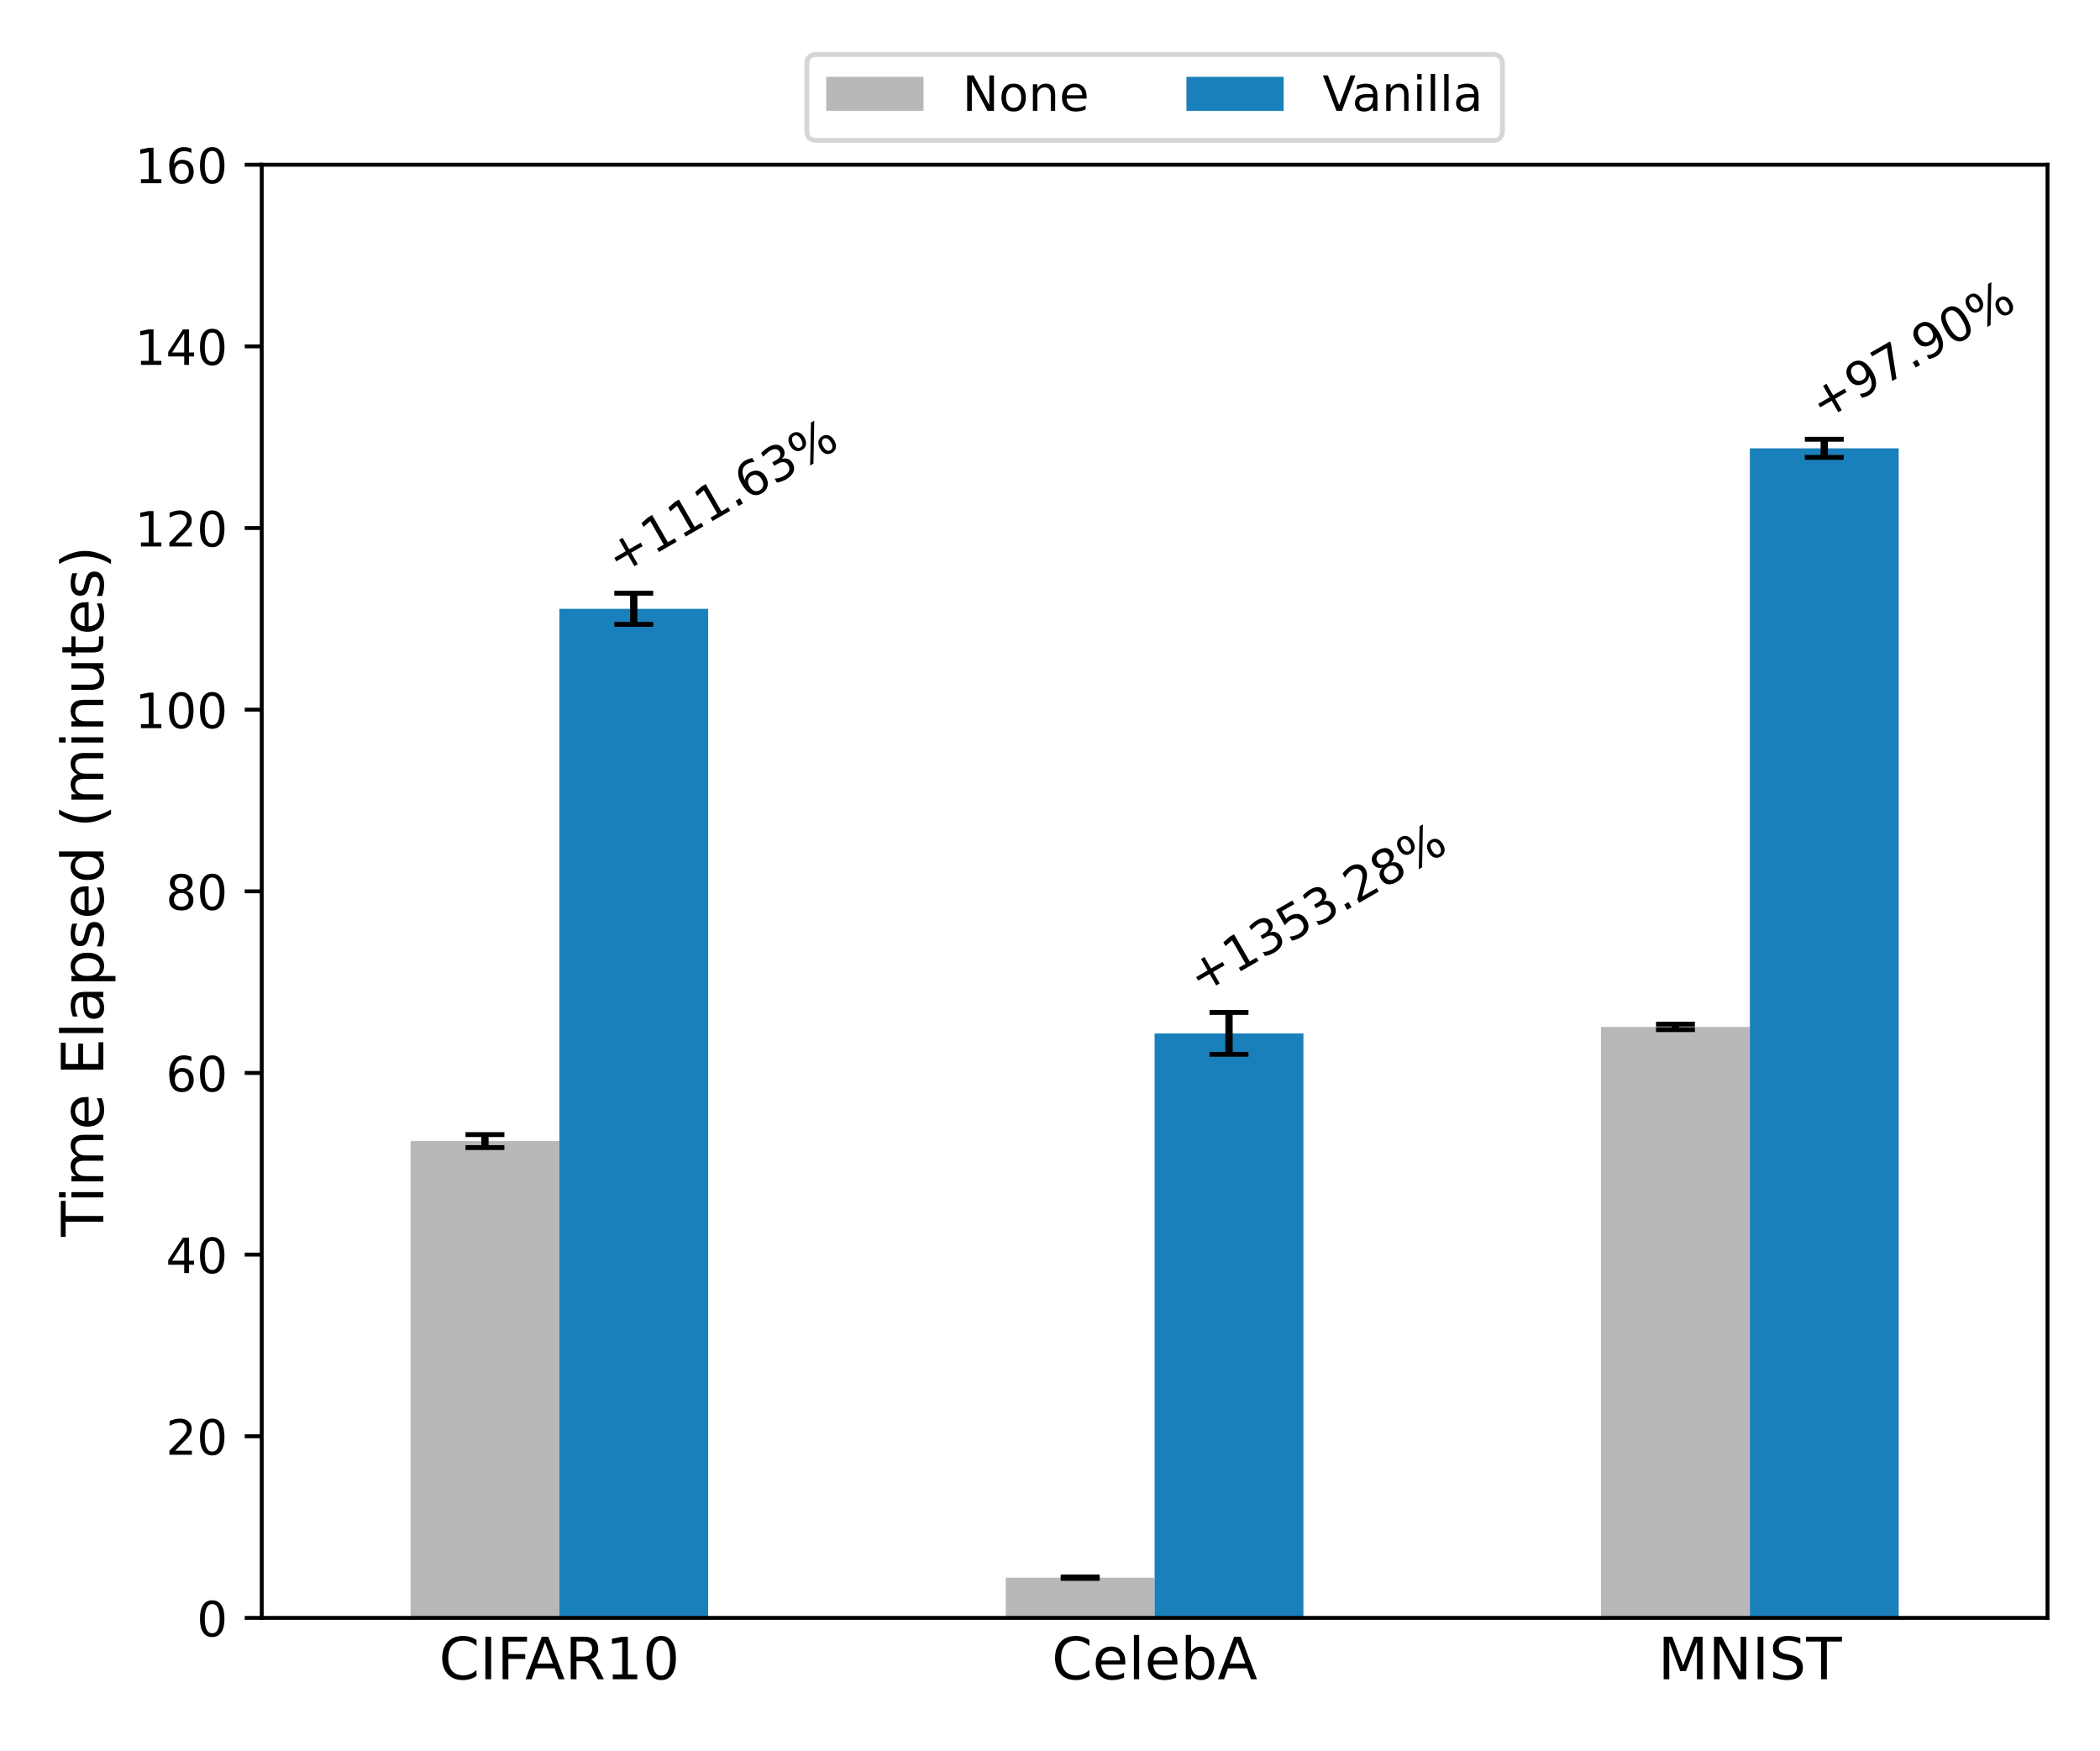
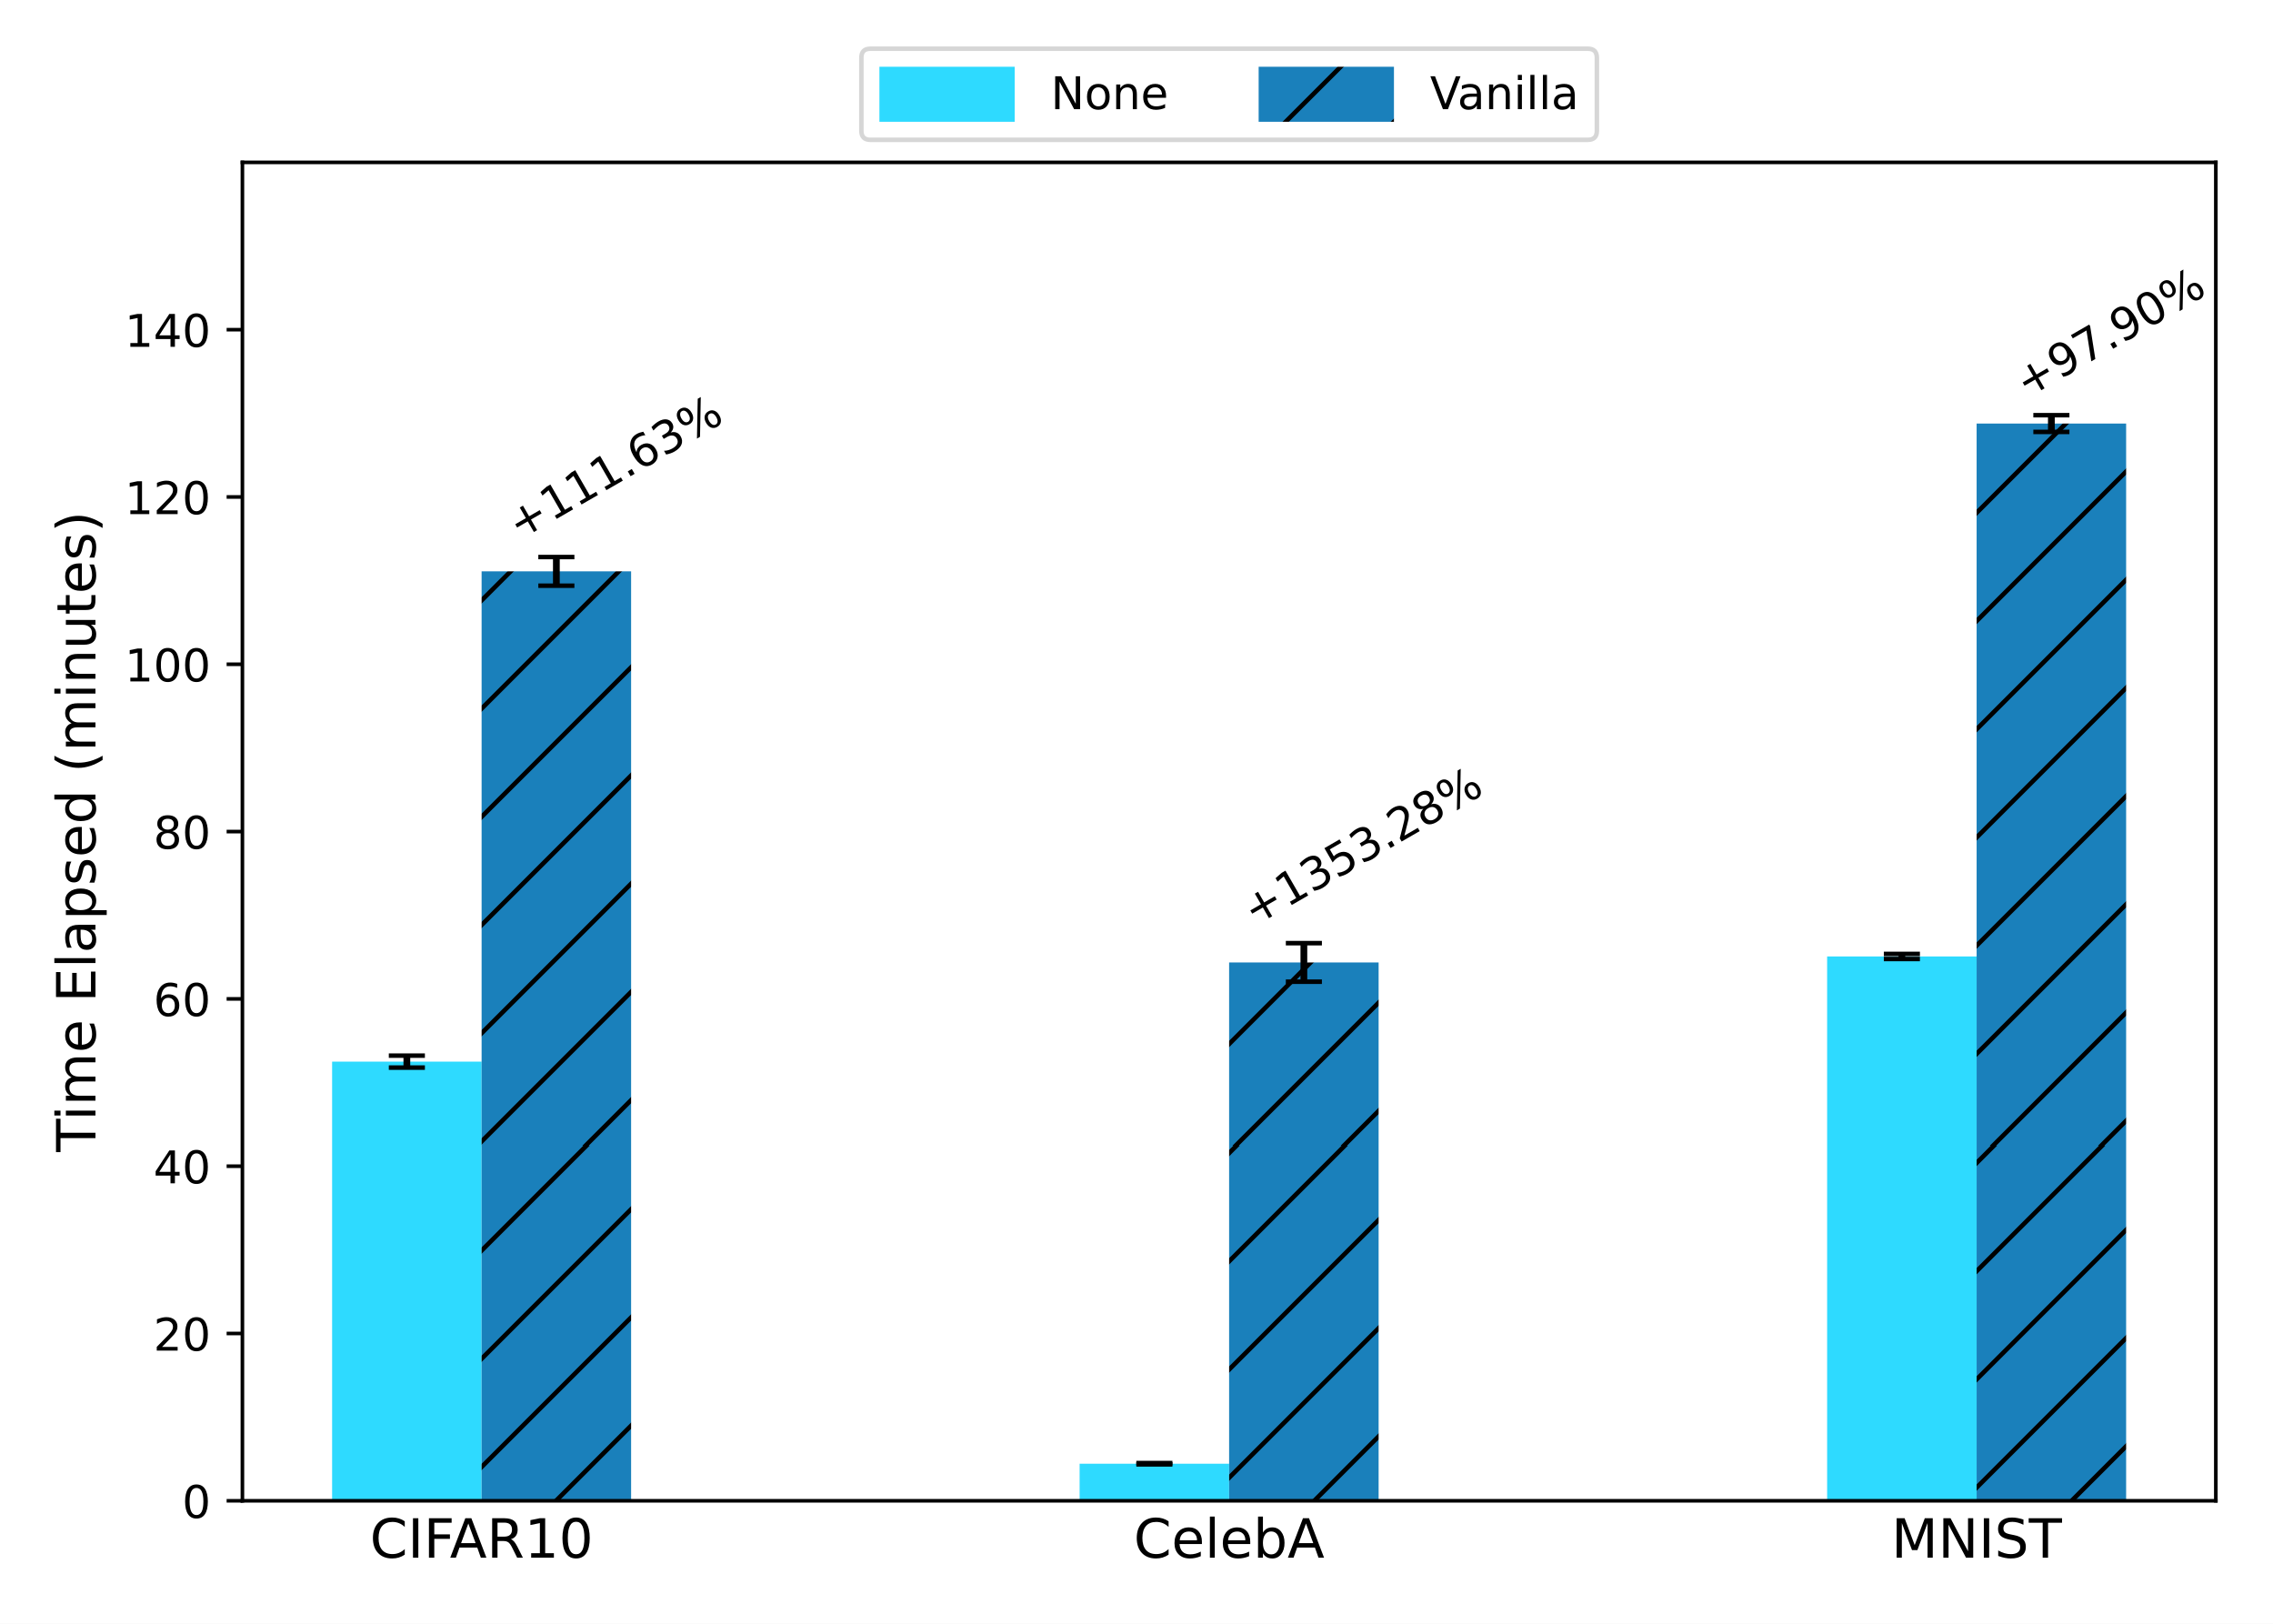
- <svg xmlns="http://www.w3.org/2000/svg" xmlns:xlink="http://www.w3.org/1999/xlink" width="432pt" height="360pt" viewBox="0 0 432 360" version="1.1">
+ <svg xmlns="http://www.w3.org/2000/svg" xmlns:xlink="http://www.w3.org/1999/xlink" width="504pt" height="360pt" viewBox="0 0 504 360" version="1.1">
  <defs>
    <style type="text/css">*{stroke-linejoin: round; stroke-linecap: butt}</style>
  </defs>
  <g id="figure_1">
    <g id="patch_1">
-       <path d="M 0 360  L 432 360  L 432 0  L 0 0  z " style="fill: #ffffff" />
+       <path d="M 0 360  L 504 360  L 504 0  L 0 0  z " style="fill: #ffffff" />
    </g>
    <g id="axes_1">
      <g id="patch_2">
-         <path d="M 53.84 332.74  L 421.2 332.74  L 421.2 33.88  L 53.84 33.88  z " style="fill: #ffffff" />
+         <path d="M 53.75 332.74  L 491.323 332.74  L 491.323 36  L 53.75 36  z " style="fill: #ffffff" />
      </g>
      <g id="patch_3">
-         <path d="M 84.453 332.74  L 115.067 332.74  L 115.067 234.676  L 84.453 234.676  z " clip-path="url(#pe6d49212da)" style="fill: #b8b8b8" />
+         <path d="M 73.64 332.74  L 106.789 332.74  L 106.789 235.371  L 73.64 235.371  z " clip-path="url(#p25a466684d)" style="fill: #2edaff" />
      </g>
      <g id="patch_4">
-         <path d="M 206.907 332.74  L 237.52 332.74  L 237.52 324.468  L 206.907 324.468  z " clip-path="url(#pe6d49212da)" style="fill: #b8b8b8" />
+         <path d="M 239.387 332.74  L 272.537 332.74  L 272.537 324.527  L 239.387 324.527  z " clip-path="url(#p25a466684d)" style="fill: #2edaff" />
      </g>
      <g id="patch_5">
-         <path d="M 329.36 332.74  L 359.973 332.74  L 359.973 211.192  L 329.36 211.192  z " clip-path="url(#pe6d49212da)" style="fill: #b8b8b8" />
+         <path d="M 405.135 332.74  L 438.284 332.74  L 438.284 212.054  L 405.135 212.054  z " clip-path="url(#p25a466684d)" style="fill: #2edaff" />
      </g>
      <g id="patch_6">
-         <path d="M 115.067 332.74  L 145.68 332.74  L 145.68 125.206  L 115.067 125.206  z " clip-path="url(#pe6d49212da)" style="fill: #1a80bb" />
+         <path d="M 106.789 332.74  L 139.939 332.74  L 139.939 126.678  L 106.789 126.678  z " clip-path="url(#p25a466684d)" style="fill: url(#h52b950f463)" />
      </g>
      <g id="patch_7">
-         <path d="M 237.52 332.74  L 268.133 332.74  L 268.133 212.528  L 237.52 212.528  z " clip-path="url(#pe6d49212da)" style="fill: #1a80bb" />
+         <path d="M 272.537 332.74  L 305.686 332.74  L 305.686 213.38  L 272.537 213.38  z " clip-path="url(#p25a466684d)" style="fill: url(#h52b950f463)" />
      </g>
      <g id="patch_8">
-         <path d="M 359.973 332.74  L 390.587 332.74  L 390.587 92.201  L 359.973 92.201  z " clip-path="url(#pe6d49212da)" style="fill: #1a80bb" />
+         <path d="M 438.284 332.74  L 471.434 332.74  L 471.434 93.907  L 438.284 93.907  z " clip-path="url(#p25a466684d)" style="fill: url(#h52b950f463)" />
      </g>
      <g id="matplotlib.axis_1">
        <g id="xtick_1">
          <g id="line2d_1" />
          <g id="text_1">
-             <g transform="translate(90.2951 345.3581) scale(0.12 -0.12)">
+             <g transform="translate(82.01765 345.3581) scale(0.12 -0.12)">
              <defs>
                <path id="DejaVuSans-43" d="M 4122 4306  L 4122 3641  Q 3803 3938 3442 4084  Q 3081 4231 2675 4231  Q 1875 4231 1450 3742  Q 1025 3253 1025 2328  Q 1025 1406 1450 917  Q 1875 428 2675 428  Q 3081 428 3442 575  Q 3803 722 4122 1019  L 4122 359  Q 3791 134 3420 21  Q 3050 -91 2638 -91  Q 1578 -91 968 557  Q 359 1206 359 2328  Q 359 3453 968 4101  Q 1578 4750 2638 4750  Q 3056 4750 3426 4639  Q 3797 4528 4122 4306  z " transform="scale(0.015625)" />
                <path id="DejaVuSans-49" d="M 628 4666  L 1259 4666  L 1259 0  L 628 0  L 628 4666  z " transform="scale(0.015625)" />
                <path id="DejaVuSans-46" d="M 628 4666  L 3309 4666  L 3309 4134  L 1259 4134  L 1259 2759  L 3109 2759  L 3109 2228  L 1259 2228  L 1259 0  L 628 0  L 628 4666  z " transform="scale(0.015625)" />
                <path id="DejaVuSans-41" d="M 2188 4044  L 1331 1722  L 3047 1722  L 2188 4044  z M 1831 4666  L 2547 4666  L 4325 0  L 3669 0  L 3244 1197  L 1141 1197  L 716 0  L 50 0  L 1831 4666  z " transform="scale(0.015625)" />
                <path id="DejaVuSans-52" d="M 2841 2188  Q 3044 2119 3236 1894  Q 3428 1669 3622 1275  L 4263 0  L 3584 0  L 2988 1197  Q 2756 1666 2539 1819  Q 2322 1972 1947 1972  L 1259 1972  L 1259 0  L 628 0  L 628 4666  L 2053 4666  Q 2853 4666 3247 4331  Q 3641 3997 3641 3322  Q 3641 2881 3436 2590  Q 3231 2300 2841 2188  z M 1259 4147  L 1259 2491  L 2053 2491  Q 2509 2491 2742 2702  Q 2975 2913 2975 3322  Q 2975 3731 2742 3939  Q 2509 4147 2053 4147  L 1259 4147  z " transform="scale(0.015625)" />
                <path id="DejaVuSans-31" d="M 794 531  L 1825 531  L 1825 4091  L 703 3866  L 703 4441  L 1819 4666  L 2450 4666  L 2450 531  L 3481 531  L 3481 0  L 794 0  L 794 531  z " transform="scale(0.015625)" />
                <path id="DejaVuSans-30" d="M 2034 4250  Q 1547 4250 1301 3770  Q 1056 3291 1056 2328  Q 1056 1369 1301 889  Q 1547 409 2034 409  Q 2525 409 2770 889  Q 3016 1369 3016 2328  Q 3016 3291 2770 3770  Q 2525 4250 2034 4250  z M 2034 4750  Q 2819 4750 3233 4129  Q 3647 3509 3647 2328  Q 3647 1150 3233 529  Q 2819 -91 2034 -91  Q 1250 -91 836 529  Q 422 1150 422 2328  Q 422 3509 836 4129  Q 1250 4750 2034 4750  z " transform="scale(0.015625)" />
              </defs>
              <use xlink:href="#DejaVuSans-43" />
              <use xlink:href="#DejaVuSans-49" x="69.824" />
              <use xlink:href="#DejaVuSans-46" x="99.316" />
              <use xlink:href="#DejaVuSans-41" x="147.711" />
              <use xlink:href="#DejaVuSans-52" x="216.119" />
              <use xlink:href="#DejaVuSans-31" x="285.602" />
              <use xlink:href="#DejaVuSans-30" x="349.225" />
            </g>
          </g>
        </g>
        <g id="xtick_2">
          <g id="line2d_2" />
          <g id="text_2">
-             <g transform="translate(216.3663 345.3581) scale(0.12 -0.12)">
+             <g transform="translate(251.383 345.3581) scale(0.12 -0.12)">
              <defs>
                <path id="DejaVuSans-65" d="M 3597 1894  L 3597 1613  L 953 1613  Q 991 1019 1311 708  Q 1631 397 2203 397  Q 2534 397 2845 478  Q 3156 559 3463 722  L 3463 178  Q 3153 47 2828 -22  Q 2503 -91 2169 -91  Q 1331 -91 842 396  Q 353 884 353 1716  Q 353 2575 817 3079  Q 1281 3584 2069 3584  Q 2775 3584 3186 3129  Q 3597 2675 3597 1894  z M 3022 2063  Q 3016 2534 2758 2815  Q 2500 3097 2075 3097  Q 1594 3097 1305 2825  Q 1016 2553 972 2059  L 3022 2063  z " transform="scale(0.015625)" />
                <path id="DejaVuSans-6c" d="M 603 4863  L 1178 4863  L 1178 0  L 603 0  L 603 4863  z " transform="scale(0.015625)" />
                <path id="DejaVuSans-62" d="M 3116 1747  Q 3116 2381 2855 2742  Q 2594 3103 2138 3103  Q 1681 3103 1420 2742  Q 1159 2381 1159 1747  Q 1159 1113 1420 752  Q 1681 391 2138 391  Q 2594 391 2855 752  Q 3116 1113 3116 1747  z M 1159 2969  Q 1341 3281 1617 3432  Q 1894 3584 2278 3584  Q 2916 3584 3314 3078  Q 3713 2572 3713 1747  Q 3713 922 3314 415  Q 2916 -91 2278 -91  Q 1894 -91 1617 61  Q 1341 213 1159 525  L 1159 0  L 581 0  L 581 4863  L 1159 4863  L 1159 2969  z " transform="scale(0.015625)" />
              </defs>
              <use xlink:href="#DejaVuSans-43" />
              <use xlink:href="#DejaVuSans-65" x="69.824" />
              <use xlink:href="#DejaVuSans-6c" x="131.348" />
              <use xlink:href="#DejaVuSans-65" x="159.131" />
              <use xlink:href="#DejaVuSans-62" x="220.654" />
              <use xlink:href="#DejaVuSans-41" x="284.131" />
            </g>
          </g>
        </g>
        <g id="xtick_3">
          <g id="line2d_3" />
          <g id="text_3">
-             <g transform="translate(341.064 345.3581) scale(0.12 -0.12)">
+             <g transform="translate(419.3749 345.3581) scale(0.12 -0.12)">
              <defs>
                <path id="DejaVuSans-4d" d="M 628 4666  L 1569 4666  L 2759 1491  L 3956 4666  L 4897 4666  L 4897 0  L 4281 0  L 4281 4097  L 3078 897  L 2444 897  L 1241 4097  L 1241 0  L 628 0  L 628 4666  z " transform="scale(0.015625)" />
                <path id="DejaVuSans-4e" d="M 628 4666  L 1478 4666  L 3547 763  L 3547 4666  L 4159 4666  L 4159 0  L 3309 0  L 1241 3903  L 1241 0  L 628 0  L 628 4666  z " transform="scale(0.015625)" />
                <path id="DejaVuSans-53" d="M 3425 4513  L 3425 3897  Q 3066 4069 2747 4153  Q 2428 4238 2131 4238  Q 1616 4238 1336 4038  Q 1056 3838 1056 3469  Q 1056 3159 1242 3001  Q 1428 2844 1947 2747  L 2328 2669  Q 3034 2534 3370 2195  Q 3706 1856 3706 1288  Q 3706 609 3251 259  Q 2797 -91 1919 -91  Q 1588 -91 1214 -16  Q 841 59 441 206  L 441 856  Q 825 641 1194 531  Q 1563 422 1919 422  Q 2459 422 2753 634  Q 3047 847 3047 1241  Q 3047 1584 2836 1778  Q 2625 1972 2144 2069  L 1759 2144  Q 1053 2284 737 2584  Q 422 2884 422 3419  Q 422 4038 858 4394  Q 1294 4750 2059 4750  Q 2388 4750 2728 4690  Q 3069 4631 3425 4513  z " transform="scale(0.015625)" />
                <path id="DejaVuSans-54" d="M -19 4666  L 3928 4666  L 3928 4134  L 2272 4134  L 2272 0  L 1638 0  L 1638 4134  L -19 4134  L -19 4666  z " transform="scale(0.015625)" />
              </defs>
              <use xlink:href="#DejaVuSans-4d" />
              <use xlink:href="#DejaVuSans-4e" x="86.279" />
              <use xlink:href="#DejaVuSans-49" x="161.084" />
              <use xlink:href="#DejaVuSans-53" x="190.576" />
              <use xlink:href="#DejaVuSans-54" x="254.053" />
            </g>
          </g>
        </g>
      </g>
      <g id="matplotlib.axis_2">
        <g id="ytick_1">
          <g id="line2d_4">
            <defs>
-               <path id="m42491445cb" d="M 0 0  L -3.5 0  " style="stroke: #000000; stroke-width: 0.8" />
+               <path id="m8adb96528a" d="M 0 0  L -3.5 0  " style="stroke: #000000; stroke-width: 0.8" />
            </defs>
            <g>
-               <use xlink:href="#m42491445cb" x="53.84" y="332.74" style="stroke: #000000; stroke-width: 0.8" />
+               <use xlink:href="#m8adb96528a" x="53.75" y="332.74" style="stroke: #000000; stroke-width: 0.8" />
            </g>
          </g>
          <g id="text_4">
-             <g transform="translate(40.4775 336.5392) scale(0.1 -0.1)">
+             <g transform="translate(40.3875 336.5392) scale(0.1 -0.1)">
              <use xlink:href="#DejaVuSans-30" />
            </g>
          </g>
        </g>
        <g id="ytick_2">
          <g id="line2d_5">
            <g>
-               <use xlink:href="#m42491445cb" x="53.84" y="295.382" style="stroke: #000000; stroke-width: 0.8" />
+               <use xlink:href="#m8adb96528a" x="53.75" y="295.647" style="stroke: #000000; stroke-width: 0.8" />
            </g>
          </g>
          <g id="text_5">
-             <g transform="translate(34.115 299.1817) scale(0.1 -0.1)">
+             <g transform="translate(34.025 299.4467) scale(0.1 -0.1)">
              <defs>
                <path id="DejaVuSans-32" d="M 1228 531  L 3431 531  L 3431 0  L 469 0  L 469 531  Q 828 903 1448 1529  Q 2069 2156 2228 2338  Q 2531 2678 2651 2914  Q 2772 3150 2772 3378  Q 2772 3750 2511 3984  Q 2250 4219 1831 4219  Q 1534 4219 1204 4116  Q 875 4013 500 3803  L 500 4441  Q 881 4594 1212 4672  Q 1544 4750 1819 4750  Q 2544 4750 2975 4387  Q 3406 4025 3406 3419  Q 3406 3131 3298 2873  Q 3191 2616 2906 2266  Q 2828 2175 2409 1742  Q 1991 1309 1228 531  z " transform="scale(0.015625)" />
              </defs>
              <use xlink:href="#DejaVuSans-32" />
              <use xlink:href="#DejaVuSans-30" x="63.623" />
            </g>
          </g>
        </g>
        <g id="ytick_3">
          <g id="line2d_6">
            <g>
-               <use xlink:href="#m42491445cb" x="53.84" y="258.025" style="stroke: #000000; stroke-width: 0.8" />
+               <use xlink:href="#m8adb96528a" x="53.75" y="258.555" style="stroke: #000000; stroke-width: 0.8" />
            </g>
          </g>
          <g id="text_6">
-             <g transform="translate(34.115 261.8242) scale(0.1 -0.1)">
+             <g transform="translate(34.025 262.3542) scale(0.1 -0.1)">
              <defs>
                <path id="DejaVuSans-34" d="M 2419 4116  L 825 1625  L 2419 1625  L 2419 4116  z M 2253 4666  L 3047 4666  L 3047 1625  L 3713 1625  L 3713 1100  L 3047 1100  L 3047 0  L 2419 0  L 2419 1100  L 313 1100  L 313 1709  L 2253 4666  z " transform="scale(0.015625)" />
              </defs>
              <use xlink:href="#DejaVuSans-34" />
              <use xlink:href="#DejaVuSans-30" x="63.623" />
            </g>
          </g>
        </g>
        <g id="ytick_4">
          <g id="line2d_7">
            <g>
-               <use xlink:href="#m42491445cb" x="53.84" y="220.667" style="stroke: #000000; stroke-width: 0.8" />
+               <use xlink:href="#m8adb96528a" x="53.75" y="221.463" style="stroke: #000000; stroke-width: 0.8" />
            </g>
          </g>
          <g id="text_7">
-             <g transform="translate(34.115 224.4667) scale(0.1 -0.1)">
+             <g transform="translate(34.025 225.2617) scale(0.1 -0.1)">
              <defs>
                <path id="DejaVuSans-36" d="M 2113 2584  Q 1688 2584 1439 2293  Q 1191 2003 1191 1497  Q 1191 994 1439 701  Q 1688 409 2113 409  Q 2538 409 2786 701  Q 3034 994 3034 1497  Q 3034 2003 2786 2293  Q 2538 2584 2113 2584  z M 3366 4563  L 3366 3988  Q 3128 4100 2886 4159  Q 2644 4219 2406 4219  Q 1781 4219 1451 3797  Q 1122 3375 1075 2522  Q 1259 2794 1537 2939  Q 1816 3084 2150 3084  Q 2853 3084 3261 2657  Q 3669 2231 3669 1497  Q 3669 778 3244 343  Q 2819 -91 2113 -91  Q 1303 -91 875 529  Q 447 1150 447 2328  Q 447 3434 972 4092  Q 1497 4750 2381 4750  Q 2619 4750 2861 4703  Q 3103 4656 3366 4563  z " transform="scale(0.015625)" />
              </defs>
              <use xlink:href="#DejaVuSans-36" />
              <use xlink:href="#DejaVuSans-30" x="63.623" />
            </g>
          </g>
        </g>
        <g id="ytick_5">
          <g id="line2d_8">
            <g>
-               <use xlink:href="#m42491445cb" x="53.84" y="183.31" style="stroke: #000000; stroke-width: 0.8" />
+               <use xlink:href="#m8adb96528a" x="53.75" y="184.37" style="stroke: #000000; stroke-width: 0.8" />
            </g>
          </g>
          <g id="text_8">
-             <g transform="translate(34.115 187.1092) scale(0.1 -0.1)">
+             <g transform="translate(34.025 188.1692) scale(0.1 -0.1)">
              <defs>
                <path id="DejaVuSans-38" d="M 2034 2216  Q 1584 2216 1326 1975  Q 1069 1734 1069 1313  Q 1069 891 1326 650  Q 1584 409 2034 409  Q 2484 409 2743 651  Q 3003 894 3003 1313  Q 3003 1734 2745 1975  Q 2488 2216 2034 2216  z M 1403 2484  Q 997 2584 770 2862  Q 544 3141 544 3541  Q 544 4100 942 4425  Q 1341 4750 2034 4750  Q 2731 4750 3128 4425  Q 3525 4100 3525 3541  Q 3525 3141 3298 2862  Q 3072 2584 2669 2484  Q 3125 2378 3379 2068  Q 3634 1759 3634 1313  Q 3634 634 3220 271  Q 2806 -91 2034 -91  Q 1263 -91 848 271  Q 434 634 434 1313  Q 434 1759 690 2068  Q 947 2378 1403 2484  z M 1172 3481  Q 1172 3119 1398 2916  Q 1625 2713 2034 2713  Q 2441 2713 2670 2916  Q 2900 3119 2900 3481  Q 2900 3844 2670 4047  Q 2441 4250 2034 4250  Q 1625 4250 1398 4047  Q 1172 3844 1172 3481  z " transform="scale(0.015625)" />
              </defs>
              <use xlink:href="#DejaVuSans-38" />
              <use xlink:href="#DejaVuSans-30" x="63.623" />
            </g>
          </g>
        </g>
        <g id="ytick_6">
          <g id="line2d_9">
            <g>
-               <use xlink:href="#m42491445cb" x="53.84" y="145.952" style="stroke: #000000; stroke-width: 0.8" />
+               <use xlink:href="#m8adb96528a" x="53.75" y="147.278" style="stroke: #000000; stroke-width: 0.8" />
            </g>
          </g>
          <g id="text_9">
-             <g transform="translate(27.7525 149.7517) scale(0.1 -0.1)">
+             <g transform="translate(27.6625 151.0767) scale(0.1 -0.1)">
              <use xlink:href="#DejaVuSans-31" />
              <use xlink:href="#DejaVuSans-30" x="63.623" />
              <use xlink:href="#DejaVuSans-30" x="127.246" />
            </g>
          </g>
        </g>
        <g id="ytick_7">
          <g id="line2d_10">
            <g>
-               <use xlink:href="#m42491445cb" x="53.84" y="108.595" style="stroke: #000000; stroke-width: 0.8" />
+               <use xlink:href="#m8adb96528a" x="53.75" y="110.185" style="stroke: #000000; stroke-width: 0.8" />
            </g>
          </g>
          <g id="text_10">
-             <g transform="translate(27.7525 112.3942) scale(0.1 -0.1)">
+             <g transform="translate(27.6625 113.9842) scale(0.1 -0.1)">
              <use xlink:href="#DejaVuSans-31" />
              <use xlink:href="#DejaVuSans-32" x="63.623" />
              <use xlink:href="#DejaVuSans-30" x="127.246" />
            </g>
          </g>
        </g>
        <g id="ytick_8">
          <g id="line2d_11">
            <g>
-               <use xlink:href="#m42491445cb" x="53.84" y="71.237" style="stroke: #000000; stroke-width: 0.8" />
+               <use xlink:href="#m8adb96528a" x="53.75" y="73.093" style="stroke: #000000; stroke-width: 0.8" />
            </g>
          </g>
          <g id="text_11">
-             <g transform="translate(27.7525 75.03672) scale(0.1 -0.1)">
+             <g transform="translate(27.6625 76.89172) scale(0.1 -0.1)">
              <use xlink:href="#DejaVuSans-31" />
              <use xlink:href="#DejaVuSans-34" x="63.623" />
              <use xlink:href="#DejaVuSans-30" x="127.246" />
            </g>
          </g>
        </g>
-         <g id="ytick_9">
-           <g id="line2d_12">
-             <g>
-               <use xlink:href="#m42491445cb" x="53.84" y="33.88" style="stroke: #000000; stroke-width: 0.8" />
-             </g>
-           </g>
-           <g id="text_12">
-             <g transform="translate(27.7525 37.67922) scale(0.1 -0.1)">
-               <use xlink:href="#DejaVuSans-31" />
-               <use xlink:href="#DejaVuSans-36" x="63.623" />
-               <use xlink:href="#DejaVuSans-30" x="127.246" />
-             </g>
-           </g>
-         </g>
-         <g id="text_13">
-           <g transform="translate(21.25688 254.3425) rotate(-90) scale(0.12 -0.12)">
+         <g id="text_12">
+           <g transform="translate(21.16688 255.4025) rotate(-90) scale(0.12 -0.12)">
            <defs>
              <path id="DejaVuSans-69" d="M 603 3500  L 1178 3500  L 1178 0  L 603 0  L 603 3500  z M 603 4863  L 1178 4863  L 1178 4134  L 603 4134  L 603 4863  z " transform="scale(0.015625)" />
              <path id="DejaVuSans-6d" d="M 3328 2828  Q 3544 3216 3844 3400  Q 4144 3584 4550 3584  Q 5097 3584 5394 3201  Q 5691 2819 5691 2113  L 5691 0  L 5113 0  L 5113 2094  Q 5113 2597 4934 2840  Q 4756 3084 4391 3084  Q 3944 3084 3684 2787  Q 3425 2491 3425 1978  L 3425 0  L 2847 0  L 2847 2094  Q 2847 2600 2669 2842  Q 2491 3084 2119 3084  Q 1678 3084 1418 2786  Q 1159 2488 1159 1978  L 1159 0  L 581 0  L 581 3500  L 1159 3500  L 1159 2956  Q 1356 3278 1631 3431  Q 1906 3584 2284 3584  Q 2666 3584 2933 3390  Q 3200 3197 3328 2828  z " transform="scale(0.015625)" />
              <path id="DejaVuSans-20" transform="scale(0.015625)" />
              <path id="DejaVuSans-45" d="M 628 4666  L 3578 4666  L 3578 4134  L 1259 4134  L 1259 2753  L 3481 2753  L 3481 2222  L 1259 2222  L 1259 531  L 3634 531  L 3634 0  L 628 0  L 628 4666  z " transform="scale(0.015625)" />
              <path id="DejaVuSans-61" d="M 2194 1759  Q 1497 1759 1228 1600  Q 959 1441 959 1056  Q 959 750 1161 570  Q 1363 391 1709 391  Q 2188 391 2477 730  Q 2766 1069 2766 1631  L 2766 1759  L 2194 1759  z M 3341 1997  L 3341 0  L 2766 0  L 2766 531  Q 2569 213 2275 61  Q 1981 -91 1556 -91  Q 1019 -91 701 211  Q 384 513 384 1019  Q 384 1609 779 1909  Q 1175 2209 1959 2209  L 2766 2209  L 2766 2266  Q 2766 2663 2505 2880  Q 2244 3097 1772 3097  Q 1472 3097 1187 3025  Q 903 2953 641 2809  L 641 3341  Q 956 3463 1253 3523  Q 1550 3584 1831 3584  Q 2591 3584 2966 3190  Q 3341 2797 3341 1997  z " transform="scale(0.015625)" />
              <path id="DejaVuSans-70" d="M 1159 525  L 1159 -1331  L 581 -1331  L 581 3500  L 1159 3500  L 1159 2969  Q 1341 3281 1617 3432  Q 1894 3584 2278 3584  Q 2916 3584 3314 3078  Q 3713 2572 3713 1747  Q 3713 922 3314 415  Q 2916 -91 2278 -91  Q 1894 -91 1617 61  Q 1341 213 1159 525  z M 3116 1747  Q 3116 2381 2855 2742  Q 2594 3103 2138 3103  Q 1681 3103 1420 2742  Q 1159 2381 1159 1747  Q 1159 1113 1420 752  Q 1681 391 2138 391  Q 2594 391 2855 752  Q 3116 1113 3116 1747  z " transform="scale(0.015625)" />
              <path id="DejaVuSans-73" d="M 2834 3397  L 2834 2853  Q 2591 2978 2328 3040  Q 2066 3103 1784 3103  Q 1356 3103 1142 2972  Q 928 2841 928 2578  Q 928 2378 1081 2264  Q 1234 2150 1697 2047  L 1894 2003  Q 2506 1872 2764 1633  Q 3022 1394 3022 966  Q 3022 478 2636 193  Q 2250 -91 1575 -91  Q 1294 -91 989 -36  Q 684 19 347 128  L 347 722  Q 666 556 975 473  Q 1284 391 1588 391  Q 1994 391 2212 530  Q 2431 669 2431 922  Q 2431 1156 2273 1281  Q 2116 1406 1581 1522  L 1381 1569  Q 847 1681 609 1914  Q 372 2147 372 2553  Q 372 3047 722 3315  Q 1072 3584 1716 3584  Q 2034 3584 2315 3537  Q 2597 3491 2834 3397  z " transform="scale(0.015625)" />
              <path id="DejaVuSans-64" d="M 2906 2969  L 2906 4863  L 3481 4863  L 3481 0  L 2906 0  L 2906 525  Q 2725 213 2448 61  Q 2172 -91 1784 -91  Q 1150 -91 751 415  Q 353 922 353 1747  Q 353 2572 751 3078  Q 1150 3584 1784 3584  Q 2172 3584 2448 3432  Q 2725 3281 2906 2969  z M 947 1747  Q 947 1113 1208 752  Q 1469 391 1925 391  Q 2381 391 2643 752  Q 2906 1113 2906 1747  Q 2906 2381 2643 2742  Q 2381 3103 1925 3103  Q 1469 3103 1208 2742  Q 947 2381 947 1747  z " transform="scale(0.015625)" />
              <path id="DejaVuSans-28" d="M 1984 4856  Q 1566 4138 1362 3434  Q 1159 2731 1159 2009  Q 1159 1288 1364 580  Q 1569 -128 1984 -844  L 1484 -844  Q 1016 -109 783 600  Q 550 1309 550 2009  Q 550 2706 781 3412  Q 1013 4119 1484 4856  L 1984 4856  z " transform="scale(0.015625)" />
              <path id="DejaVuSans-6e" d="M 3513 2113  L 3513 0  L 2938 0  L 2938 2094  Q 2938 2591 2744 2837  Q 2550 3084 2163 3084  Q 1697 3084 1428 2787  Q 1159 2491 1159 1978  L 1159 0  L 581 0  L 581 3500  L 1159 3500  L 1159 2956  Q 1366 3272 1645 3428  Q 1925 3584 2291 3584  Q 2894 3584 3203 3211  Q 3513 2838 3513 2113  z " transform="scale(0.015625)" />
              <path id="DejaVuSans-75" d="M 544 1381  L 544 3500  L 1119 3500  L 1119 1403  Q 1119 906 1312 657  Q 1506 409 1894 409  Q 2359 409 2629 706  Q 2900 1003 2900 1516  L 2900 3500  L 3475 3500  L 3475 0  L 2900 0  L 2900 538  Q 2691 219 2414 64  Q 2138 -91 1772 -91  Q 1169 -91 856 284  Q 544 659 544 1381  z M 1991 3584  L 1991 3584  z " transform="scale(0.015625)" />
              <path id="DejaVuSans-74" d="M 1172 4494  L 1172 3500  L 2356 3500  L 2356 3053  L 1172 3053  L 1172 1153  Q 1172 725 1289 603  Q 1406 481 1766 481  L 2356 481  L 2356 0  L 1766 0  Q 1100 0 847 248  Q 594 497 594 1153  L 594 3053  L 172 3053  L 172 3500  L 594 3500  L 594 4494  L 1172 4494  z " transform="scale(0.015625)" />
              <path id="DejaVuSans-29" d="M 513 4856  L 1013 4856  Q 1481 4119 1714 3412  Q 1947 2706 1947 2009  Q 1947 1309 1714 600  Q 1481 -109 1013 -844  L 513 -844  Q 928 -128 1133 580  Q 1338 1288 1338 2009  Q 1338 2731 1133 3434  Q 928 4138 513 4856  z " transform="scale(0.015625)" />
            </defs>
            <use xlink:href="#DejaVuSans-54" />
            <use xlink:href="#DejaVuSans-69" x="57.959" />
            <use xlink:href="#DejaVuSans-6d" x="85.742" />
            <use xlink:href="#DejaVuSans-65" x="183.154" />
            <use xlink:href="#DejaVuSans-20" x="244.678" />
            <use xlink:href="#DejaVuSans-45" x="276.465" />
            <use xlink:href="#DejaVuSans-6c" x="339.648" />
            <use xlink:href="#DejaVuSans-61" x="367.432" />
            <use xlink:href="#DejaVuSans-70" x="428.711" />
            <use xlink:href="#DejaVuSans-73" x="492.188" />
            <use xlink:href="#DejaVuSans-65" x="544.287" />
            <use xlink:href="#DejaVuSans-64" x="605.811" />
            <use xlink:href="#DejaVuSans-20" x="669.287" />
            <use xlink:href="#DejaVuSans-28" x="701.074" />
            <use xlink:href="#DejaVuSans-6d" x="740.088" />
            <use xlink:href="#DejaVuSans-69" x="837.5" />
            <use xlink:href="#DejaVuSans-6e" x="865.283" />
            <use xlink:href="#DejaVuSans-75" x="928.662" />
            <use xlink:href="#DejaVuSans-74" x="992.041" />
            <use xlink:href="#DejaVuSans-65" x="1031.25" />
            <use xlink:href="#DejaVuSans-73" x="1092.773" />
            <use xlink:href="#DejaVuSans-29" x="1144.873" />
          </g>
        </g>
      </g>
      <g id="LineCollection_1">
-         <path d="M 99.76 236.013  L 99.76 233.339  " clip-path="url(#pe6d49212da)" style="fill: none; stroke: #000000; stroke-width: 1.5" />
-         <path d="M 222.213 324.616  L 222.213 324.32  " clip-path="url(#pe6d49212da)" style="fill: none; stroke: #000000; stroke-width: 1.5" />
-         <path d="M 344.667 211.761  L 344.667 210.622  " clip-path="url(#pe6d49212da)" style="fill: none; stroke: #000000; stroke-width: 1.5" />
+         <path d="M 90.214 236.699  L 90.214 234.044  " clip-path="url(#p25a466684d)" style="fill: none; stroke: #000000; stroke-width: 1.5" />
+         <path d="M 255.962 324.674  L 255.962 324.38  " clip-path="url(#p25a466684d)" style="fill: none; stroke: #000000; stroke-width: 1.5" />
+         <path d="M 421.71 212.62  L 421.71 211.489  " clip-path="url(#p25a466684d)" style="fill: none; stroke: #000000; stroke-width: 1.5" />
+       </g>
+       <g id="line2d_12">
+         <defs>
+           <path id="m7e3369a5b1" d="M 4 0  L -4 -0  " style="stroke: #000000" />
+         </defs>
+         <g clip-path="url(#p25a466684d)">
+           <use xlink:href="#m7e3369a5b1" x="90.214" y="236.699" style="stroke: #000000" />
+           <use xlink:href="#m7e3369a5b1" x="255.962" y="324.674" style="stroke: #000000" />
+           <use xlink:href="#m7e3369a5b1" x="421.71" y="212.62" style="stroke: #000000" />
+         </g>
      </g>
      <g id="line2d_13">
-         <defs>
-           <path id="m903fd35432" d="M 4 0  L -4 -0  " style="stroke: #000000" />
-         </defs>
-         <g clip-path="url(#pe6d49212da)">
-           <use xlink:href="#m903fd35432" x="99.76" y="236.013" style="stroke: #000000" />
-           <use xlink:href="#m903fd35432" x="222.213" y="324.616" style="stroke: #000000" />
-           <use xlink:href="#m903fd35432" x="344.667" y="211.761" style="stroke: #000000" />
-         </g>
+         <g clip-path="url(#p25a466684d)">
+           <use xlink:href="#m7e3369a5b1" x="90.214" y="234.044" style="stroke: #000000" />
+           <use xlink:href="#m7e3369a5b1" x="255.962" y="324.38" style="stroke: #000000" />
+           <use xlink:href="#m7e3369a5b1" x="421.71" y="211.489" style="stroke: #000000" />
+         </g>
+       </g>
+       <g id="LineCollection_2">
+         <path d="M 123.364 129.858  L 123.364 123.498  " clip-path="url(#p25a466684d)" style="fill: none; stroke: #000000; stroke-width: 1.5" />
+         <path d="M 289.112 217.656  L 289.112 209.105  " clip-path="url(#p25a466684d)" style="fill: none; stroke: #000000; stroke-width: 1.5" />
+         <path d="M 454.859 95.762  L 454.859 92.052  " clip-path="url(#p25a466684d)" style="fill: none; stroke: #000000; stroke-width: 1.5" />
      </g>
      <g id="line2d_14">
-         <g clip-path="url(#pe6d49212da)">
-           <use xlink:href="#m903fd35432" x="99.76" y="233.339" style="stroke: #000000" />
-           <use xlink:href="#m903fd35432" x="222.213" y="324.32" style="stroke: #000000" />
-           <use xlink:href="#m903fd35432" x="344.667" y="210.622" style="stroke: #000000" />
-         </g>
-       </g>
-       <g id="LineCollection_2">
-         <path d="M 130.373 128.409  L 130.373 122.003  " clip-path="url(#pe6d49212da)" style="fill: none; stroke: #000000; stroke-width: 1.5" />
-         <path d="M 252.827 216.834  L 252.827 208.222  " clip-path="url(#pe6d49212da)" style="fill: none; stroke: #000000; stroke-width: 1.5" />
-         <path d="M 375.28 94.069  L 375.28 90.332  " clip-path="url(#pe6d49212da)" style="fill: none; stroke: #000000; stroke-width: 1.5" />
+         <g clip-path="url(#p25a466684d)">
+           <use xlink:href="#m7e3369a5b1" x="123.364" y="129.858" style="stroke: #000000" />
+           <use xlink:href="#m7e3369a5b1" x="289.112" y="217.656" style="stroke: #000000" />
+           <use xlink:href="#m7e3369a5b1" x="454.859" y="95.762" style="stroke: #000000" />
+         </g>
      </g>
      <g id="line2d_15">
-         <g clip-path="url(#pe6d49212da)">
-           <use xlink:href="#m903fd35432" x="130.373" y="128.409" style="stroke: #000000" />
-           <use xlink:href="#m903fd35432" x="252.827" y="216.834" style="stroke: #000000" />
-           <use xlink:href="#m903fd35432" x="375.28" y="94.069" style="stroke: #000000" />
-         </g>
-       </g>
-       <g id="line2d_16">
-         <g clip-path="url(#pe6d49212da)">
-           <use xlink:href="#m903fd35432" x="130.373" y="122.003" style="stroke: #000000" />
-           <use xlink:href="#m903fd35432" x="252.827" y="208.222" style="stroke: #000000" />
-           <use xlink:href="#m903fd35432" x="375.28" y="90.332" style="stroke: #000000" />
+         <g clip-path="url(#p25a466684d)">
+           <use xlink:href="#m7e3369a5b1" x="123.364" y="123.498" style="stroke: #000000" />
+           <use xlink:href="#m7e3369a5b1" x="289.112" y="209.105" style="stroke: #000000" />
+           <use xlink:href="#m7e3369a5b1" x="454.859" y="92.052" style="stroke: #000000" />
        </g>
      </g>
      <g id="patch_9">
-         <path d="M 53.84 332.74  L 53.84 33.88  " style="fill: none; stroke: #000000; stroke-width: 0.8; stroke-linejoin: miter; stroke-linecap: square" />
+         <path d="M 53.75 332.74  L 53.75 36  " style="fill: none; stroke: #000000; stroke-width: 0.8; stroke-linejoin: miter; stroke-linecap: square" />
      </g>
      <g id="patch_10">
-         <path d="M 421.2 332.74  L 421.2 33.88  " style="fill: none; stroke: #000000; stroke-width: 0.8; stroke-linejoin: miter; stroke-linecap: square" />
+         <path d="M 491.323 332.74  L 491.323 36  " style="fill: none; stroke: #000000; stroke-width: 0.8; stroke-linejoin: miter; stroke-linecap: square" />
      </g>
      <g id="patch_11">
-         <path d="M 53.84 332.74  L 421.2 332.74  " style="fill: none; stroke: #000000; stroke-width: 0.8; stroke-linejoin: miter; stroke-linecap: square" />
+         <path d="M 53.75 332.74  L 491.323 332.74  " style="fill: none; stroke: #000000; stroke-width: 0.8; stroke-linejoin: miter; stroke-linecap: square" />
      </g>
      <g id="patch_12">
-         <path d="M 53.84 33.88  L 421.2 33.88  " style="fill: none; stroke: #000000; stroke-width: 0.8; stroke-linejoin: miter; stroke-linecap: square" />
-       </g>
-       <g id="text_14">
-         <g transform="translate(127.2268 118.3338) rotate(-30) scale(0.1 -0.1)">
+         <path d="M 53.75 36  L 491.323 36  " style="fill: none; stroke: #000000; stroke-width: 0.8; stroke-linejoin: miter; stroke-linecap: square" />
+       </g>
+       <g id="text_13">
+         <g transform="translate(115.1093 119.8419) rotate(-30) scale(0.1 -0.1)">
          <defs>
            <path id="DejaVuSans-2b" d="M 2944 4013  L 2944 2272  L 4684 2272  L 4684 1741  L 2944 1741  L 2944 0  L 2419 0  L 2419 1741  L 678 1741  L 678 2272  L 2419 2272  L 2419 4013  L 2944 4013  z " transform="scale(0.015625)" />
            <path id="DejaVuSans-2e" d="M 684 794  L 1344 794  L 1344 0  L 684 0  L 684 794  z " transform="scale(0.015625)" />
            <path id="DejaVuSans-33" d="M 2597 2516  Q 3050 2419 3304 2112  Q 3559 1806 3559 1356  Q 3559 666 3084 287  Q 2609 -91 1734 -91  Q 1441 -91 1130 -33  Q 819 25 488 141  L 488 750  Q 750 597 1062 519  Q 1375 441 1716 441  Q 2309 441 2620 675  Q 2931 909 2931 1356  Q 2931 1769 2642 2001  Q 2353 2234 1838 2234  L 1294 2234  L 1294 2753  L 1863 2753  Q 2328 2753 2575 2939  Q 2822 3125 2822 3475  Q 2822 3834 2567 4026  Q 2313 4219 1838 4219  Q 1578 4219 1281 4162  Q 984 4106 628 3988  L 628 4550  Q 988 4650 1302 4700  Q 1616 4750 1894 4750  Q 2613 4750 3031 4423  Q 3450 4097 3450 3541  Q 3450 3153 3228 2886  Q 3006 2619 2597 2516  z " transform="scale(0.015625)" />
            <path id="DejaVuSans-25" d="M 4653 2053  Q 4381 2053 4226 1822  Q 4072 1591 4072 1178  Q 4072 772 4226 539  Q 4381 306 4653 306  Q 4919 306 5073 539  Q 5228 772 5228 1178  Q 5228 1588 5073 1820  Q 4919 2053 4653 2053  z M 4653 2450  Q 5147 2450 5437 2106  Q 5728 1763 5728 1178  Q 5728 594 5436 251  Q 5144 -91 4653 -91  Q 4153 -91 3862 251  Q 3572 594 3572 1178  Q 3572 1766 3864 2108  Q 4156 2450 4653 2450  z M 1428 4353  Q 1159 4353 1004 4120  Q 850 3888 850 3481  Q 850 3069 1003 2837  Q 1156 2606 1428 2606  Q 1700 2606 1854 2837  Q 2009 3069 2009 3481  Q 2009 3884 1853 4118  Q 1697 4353 1428 4353  z M 4250 4750  L 4750 4750  L 1831 -91  L 1331 -91  L 4250 4750  z M 1428 4750  Q 1922 4750 2215 4408  Q 2509 4066 2509 3481  Q 2509 2891 2217 2550  Q 1925 2209 1428 2209  Q 931 2209 642 2551  Q 353 2894 353 3481  Q 353 4063 643 4406  Q 934 4750 1428 4750  z " transform="scale(0.015625)" />
          </defs>
          <use xlink:href="#DejaVuSans-2b" />
          <use xlink:href="#DejaVuSans-31" x="83.789" />
          <use xlink:href="#DejaVuSans-31" x="147.412" />
          <use xlink:href="#DejaVuSans-31" x="211.035" />
          <use xlink:href="#DejaVuSans-2e" x="274.658" />
          <use xlink:href="#DejaVuSans-36" x="306.445" />
          <use xlink:href="#DejaVuSans-33" x="370.068" />
          <use xlink:href="#DejaVuSans-25" x="433.691" />
        </g>
      </g>
-       <g id="text_15">
-         <g transform="translate(246.9251 204.5526) rotate(-30) scale(0.1 -0.1)">
+       <g id="text_14">
+         <g transform="translate(278.1018 205.4492) rotate(-30) scale(0.1 -0.1)">
          <defs>
            <path id="DejaVuSans-35" d="M 691 4666  L 3169 4666  L 3169 4134  L 1269 4134  L 1269 2991  Q 1406 3038 1543 3061  Q 1681 3084 1819 3084  Q 2600 3084 3056 2656  Q 3513 2228 3513 1497  Q 3513 744 3044 326  Q 2575 -91 1722 -91  Q 1428 -91 1123 -41  Q 819 9 494 109  L 494 744  Q 775 591 1075 516  Q 1375 441 1709 441  Q 2250 441 2565 725  Q 2881 1009 2881 1497  Q 2881 1984 2565 2268  Q 2250 2553 1709 2553  Q 1456 2553 1204 2497  Q 953 2441 691 2322  L 691 4666  z " transform="scale(0.015625)" />
          </defs>
          <use xlink:href="#DejaVuSans-2b" />
          <use xlink:href="#DejaVuSans-31" x="83.789" />
          <use xlink:href="#DejaVuSans-33" x="147.412" />
          <use xlink:href="#DejaVuSans-35" x="211.035" />
          <use xlink:href="#DejaVuSans-33" x="274.658" />
          <use xlink:href="#DejaVuSans-2e" x="338.281" />
          <use xlink:href="#DejaVuSans-32" x="370.068" />
          <use xlink:href="#DejaVuSans-38" x="433.691" />
          <use xlink:href="#DejaVuSans-25" x="497.314" />
        </g>
      </g>
-       <g id="text_16">
-         <g transform="translate(374.8885 86.66348) rotate(-30) scale(0.1 -0.1)">
+       <g id="text_15">
+         <g transform="translate(449.3594 88.39628) rotate(-30) scale(0.1 -0.1)">
          <defs>
            <path id="DejaVuSans-39" d="M 703 97  L 703 672  Q 941 559 1184 500  Q 1428 441 1663 441  Q 2288 441 2617 861  Q 2947 1281 2994 2138  Q 2813 1869 2534 1725  Q 2256 1581 1919 1581  Q 1219 1581 811 2004  Q 403 2428 403 3163  Q 403 3881 828 4315  Q 1253 4750 1959 4750  Q 2769 4750 3195 4129  Q 3622 3509 3622 2328  Q 3622 1225 3098 567  Q 2575 -91 1691 -91  Q 1453 -91 1209 -44  Q 966 3 703 97  z M 1959 2075  Q 2384 2075 2632 2365  Q 2881 2656 2881 3163  Q 2881 3666 2632 3958  Q 2384 4250 1959 4250  Q 1534 4250 1286 3958  Q 1038 3666 1038 3163  Q 1038 2656 1286 2365  Q 1534 2075 1959 2075  z " transform="scale(0.015625)" />
            <path id="DejaVuSans-37" d="M 525 4666  L 3525 4666  L 3525 4397  L 1831 0  L 1172 0  L 2766 4134  L 525 4134  L 525 4666  z " transform="scale(0.015625)" />
          </defs>
          <use xlink:href="#DejaVuSans-2b" />
          <use xlink:href="#DejaVuSans-39" x="83.789" />
          <use xlink:href="#DejaVuSans-37" x="147.412" />
          <use xlink:href="#DejaVuSans-2e" x="211.035" />
          <use xlink:href="#DejaVuSans-39" x="242.822" />
          <use xlink:href="#DejaVuSans-30" x="306.445" />
          <use xlink:href="#DejaVuSans-25" x="370.068" />
        </g>
      </g>
      <g id="legend_1">
        <g id="patch_13">
-           <path d="M 167.978 28.88  L 307.062 28.88  Q 309.062 28.88 309.062 26.88  L 309.062 13.202  Q 309.062 11.202 307.062 11.202  L 167.978 11.202  Q 165.978 11.202 165.978 13.202  L 165.978 26.88  Q 165.978 28.88 167.978 28.88  z " style="fill: #ffffff; opacity: 0.8; stroke: #cccccc; stroke-linejoin: miter" />
+           <path d="M 192.995 31  L 352.079 31  Q 354.079 31 354.079 29  L 354.079 12.8  Q 354.079 10.8 352.079 10.8  L 192.995 10.8  Q 190.995 10.8 190.995 12.8  L 190.995 29  Q 190.995 31 192.995 31  z " style="fill: #ffffff; opacity: 0.8; stroke: #cccccc; stroke-linejoin: miter" />
        </g>
        <g id="patch_14">
-           <path d="M 169.978 22.8  L 189.978 22.8  L 189.978 15.8  L 169.978 15.8  z " style="fill: #b8b8b8" />
-         </g>
-         <g id="text_17">
-           <g transform="translate(197.9778 22.80031) scale(0.1 -0.1)">
+           <path d="M 194.995 27  L 224.995 27  L 224.995 14.8  L 194.995 14.8  z " style="fill: #2edaff" />
+         </g>
+         <g id="text_16">
+           <g transform="translate(232.9946 24.2) scale(0.1 -0.1)">
            <defs>
              <path id="DejaVuSans-6f" d="M 1959 3097  Q 1497 3097 1228 2736  Q 959 2375 959 1747  Q 959 1119 1226 758  Q 1494 397 1959 397  Q 2419 397 2687 759  Q 2956 1122 2956 1747  Q 2956 2369 2687 2733  Q 2419 3097 1959 3097  z M 1959 3584  Q 2709 3584 3137 3096  Q 3566 2609 3566 1747  Q 3566 888 3137 398  Q 2709 -91 1959 -91  Q 1206 -91 779 398  Q 353 888 353 1747  Q 353 2609 779 3096  Q 1206 3584 1959 3584  z " transform="scale(0.015625)" />
            </defs>
            <use xlink:href="#DejaVuSans-4e" />
            <use xlink:href="#DejaVuSans-6f" x="74.805" />
            <use xlink:href="#DejaVuSans-6e" x="135.986" />
            <use xlink:href="#DejaVuSans-65" x="199.365" />
          </g>
        </g>
        <g id="patch_15">
-           <path d="M 244.068 22.8  L 264.068 22.8  L 264.068 15.8  L 244.068 15.8  z " style="fill: #1a80bb" />
-         </g>
-         <g id="text_18">
-           <g transform="translate(272.0684 22.80031) scale(0.1 -0.1)">
+           <path d="M 279.085 27  L 309.085 27  L 309.085 14.8  L 279.085 14.8  z " style="fill: url(#h52b950f463)" />
+         </g>
+         <g id="text_17">
+           <g transform="translate(317.0852 24.2) scale(0.1 -0.1)">
            <defs>
              <path id="DejaVuSans-56" d="M 1831 0  L 50 4666  L 709 4666  L 2188 738  L 3669 4666  L 4325 4666  L 2547 0  L 1831 0  z " transform="scale(0.015625)" />
            </defs>
            <use xlink:href="#DejaVuSans-56" />
            <use xlink:href="#DejaVuSans-61" x="60.658" />
            <use xlink:href="#DejaVuSans-6e" x="121.938" />
            <use xlink:href="#DejaVuSans-69" x="185.316" />
            <use xlink:href="#DejaVuSans-6c" x="213.1" />
            <use xlink:href="#DejaVuSans-6c" x="240.883" />
            <use xlink:href="#DejaVuSans-61" x="268.666" />
          </g>
        </g>
      </g>
    </g>
  </g>
  <defs>
-     <clipPath id="pe6d49212da">
-       <rect x="53.84" y="33.88" width="367.36" height="298.86" />
+     <clipPath id="p25a466684d">
+       <rect x="53.75" y="36" width="437.573" height="296.74" />
    </clipPath>
  </defs>
+   <defs>
+     <pattern id="h52b950f463" patternUnits="userSpaceOnUse" x="0" y="0" width="72" height="72">
+       <rect x="0" y="0" width="73" height="73" fill="#1a80bb" />
+       <path d="M -36 36  L 36 -36  M -24 48  L 48 -24  M -12 60  L 60 -12  M 0 72  L 72 0  M 12 84  L 84 12  M 24 96  L 96 24  M 36 108  L 108 36  " style="fill: #000000; stroke: #000000; stroke-width: 1.0; stroke-linecap: butt; stroke-linejoin: miter" />
+     </pattern>
+   </defs>
</svg>
